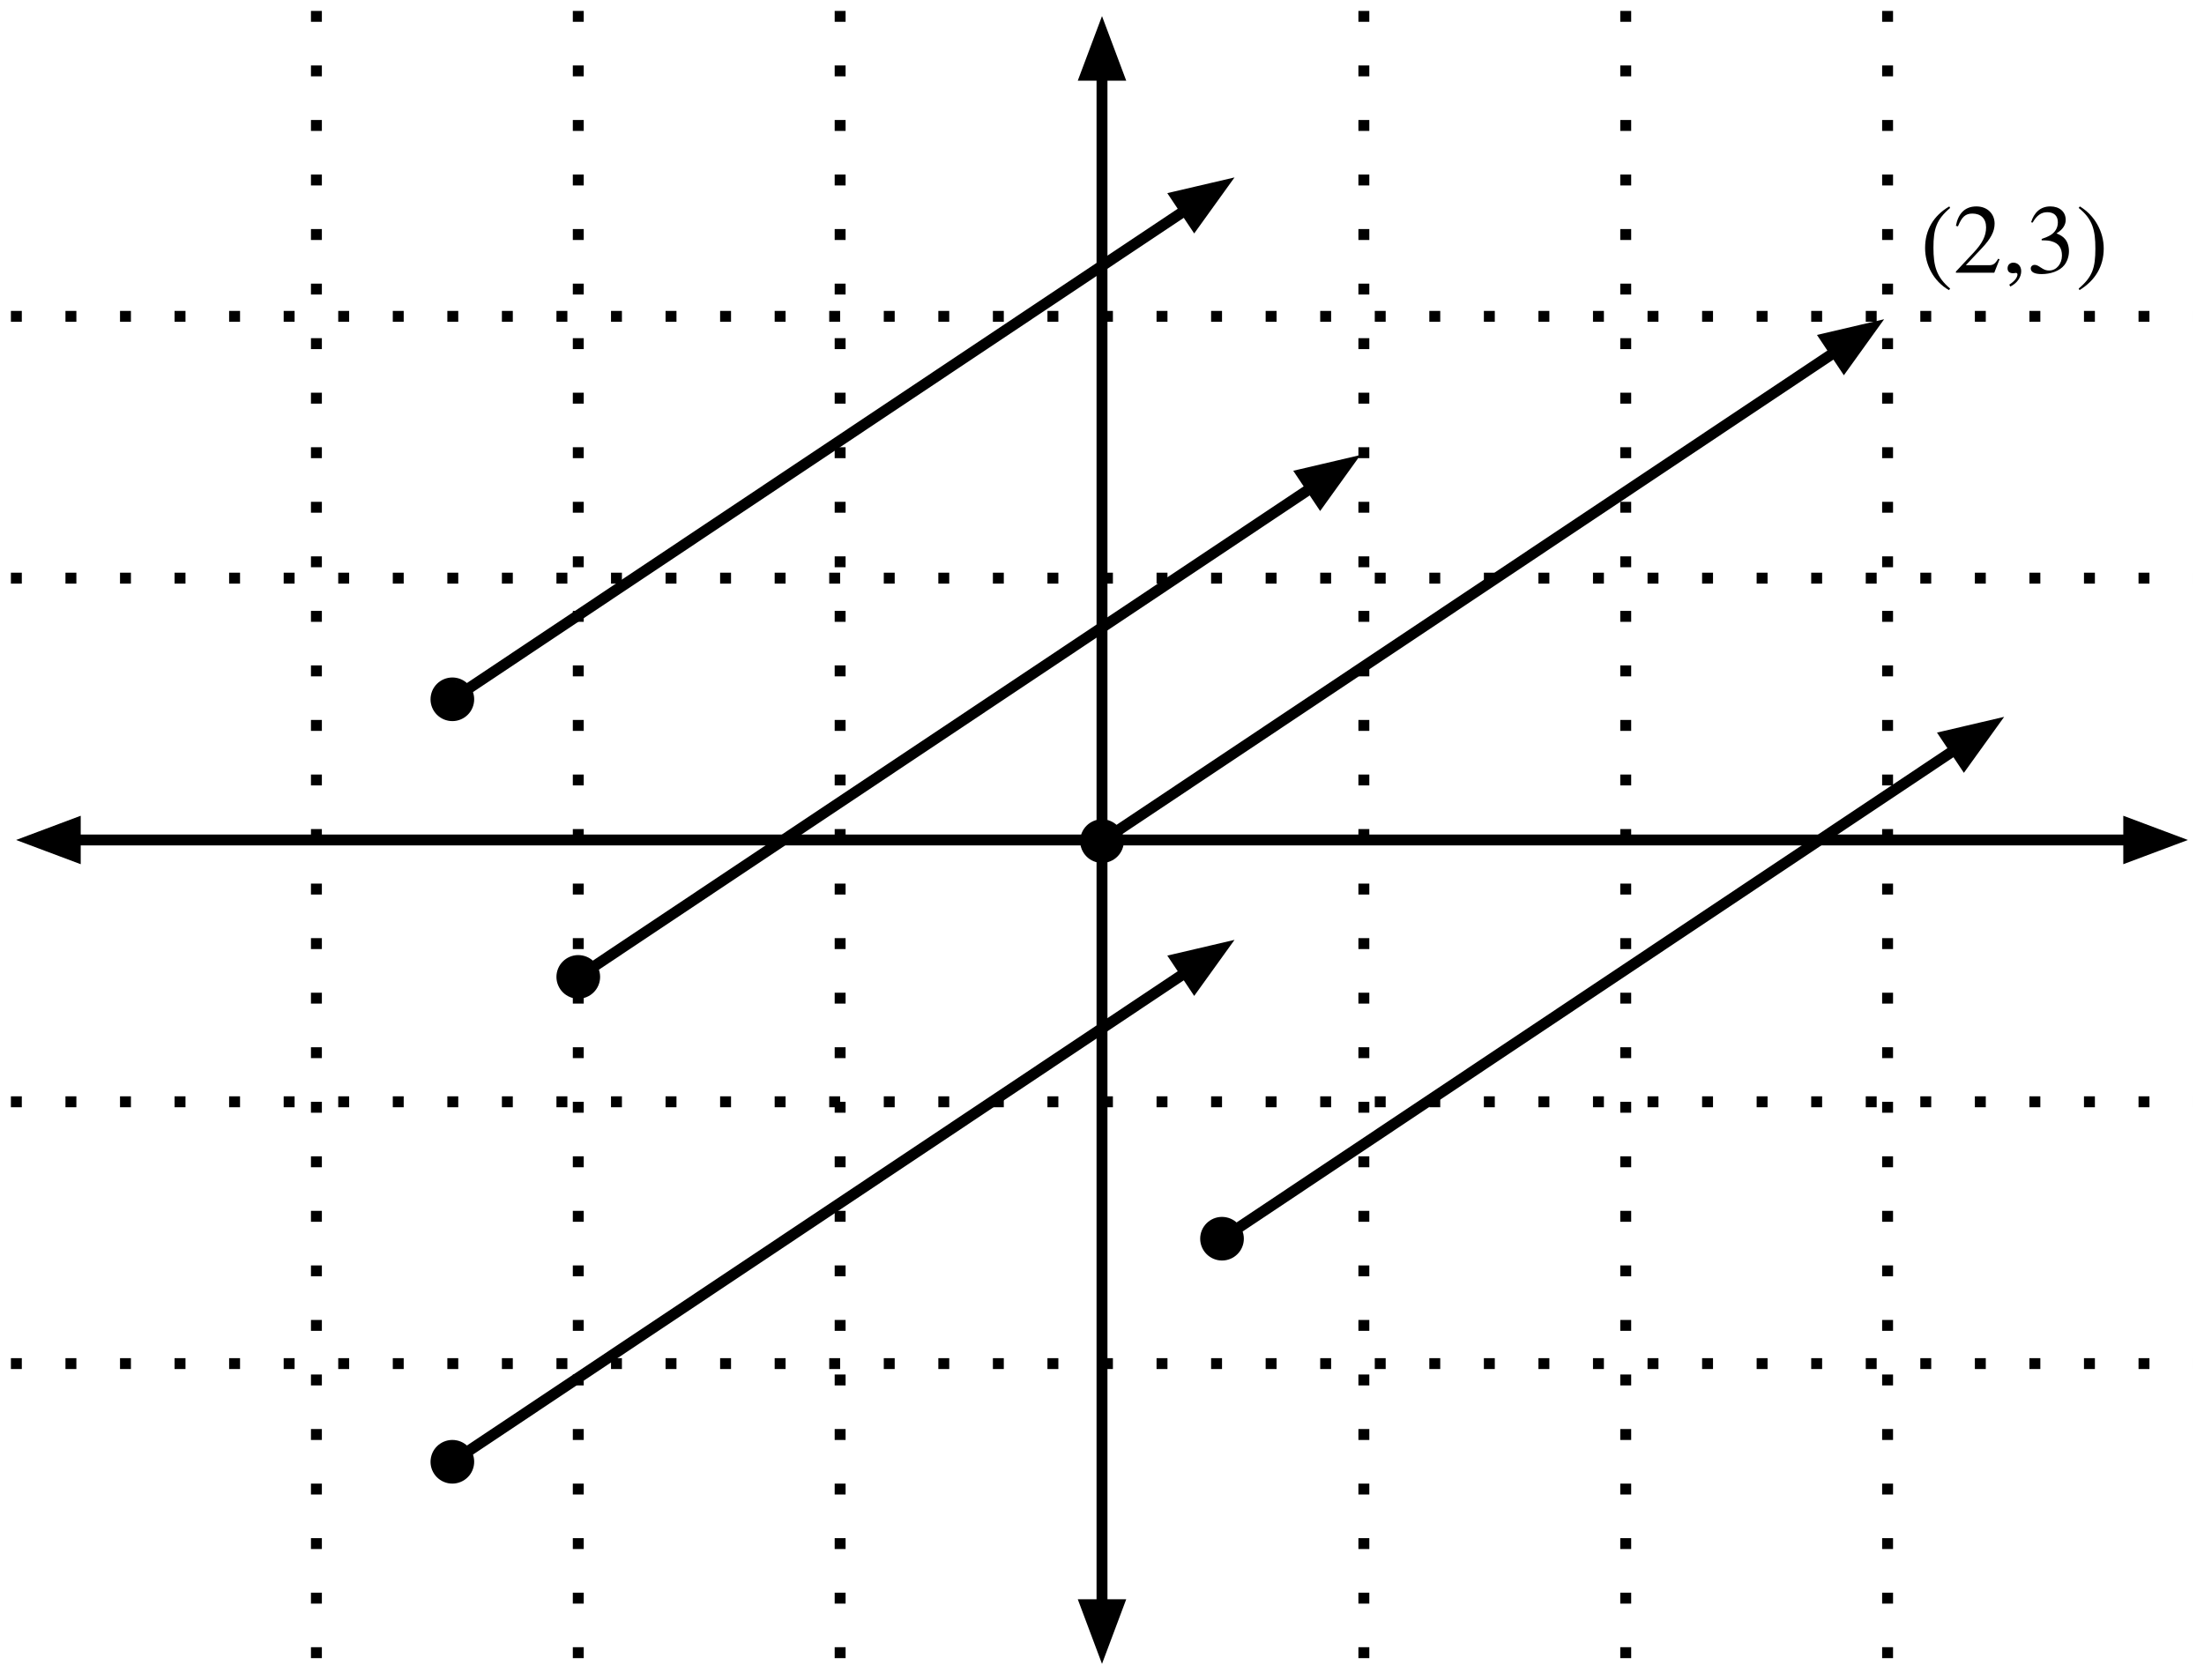
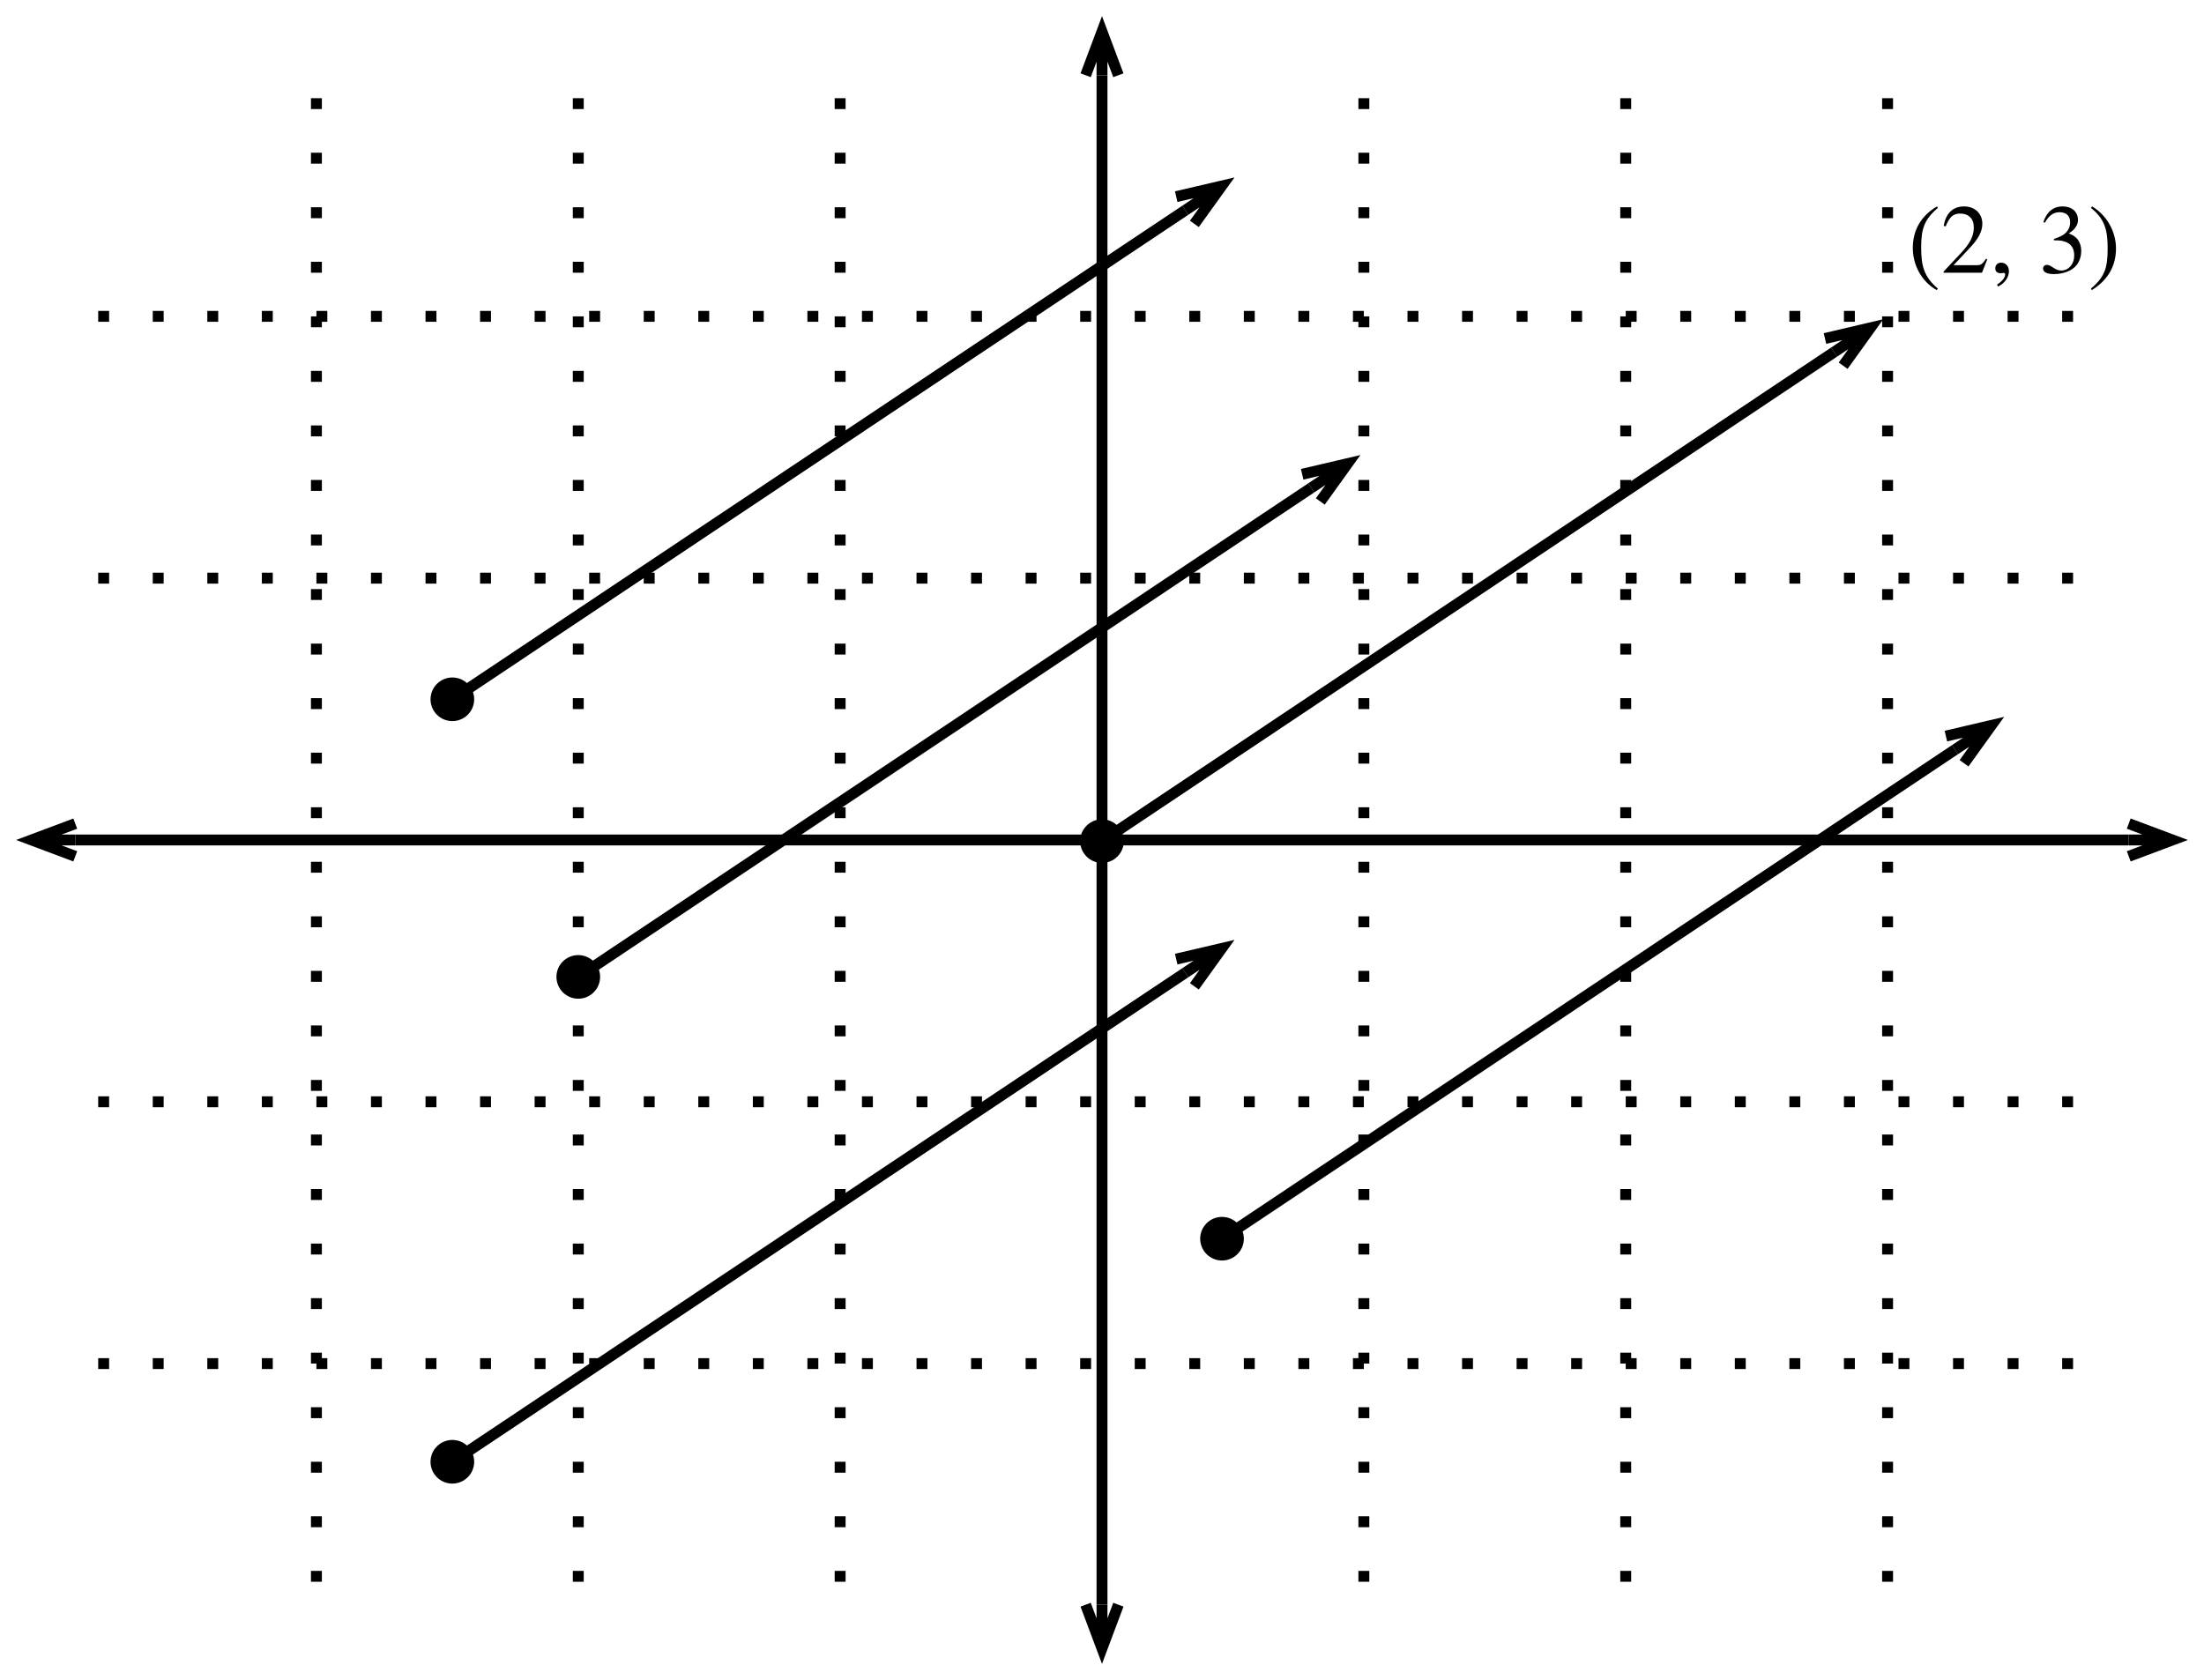
<svg xmlns="http://www.w3.org/2000/svg" xmlns:xlink="http://www.w3.org/1999/xlink" width="202pt" height="154pt" viewBox="0 0 202 154" version="1.1">
  <defs>
    <g>
      <symbol overflow="visible" id="glyph0-0">
        <path style="stroke:none;" d="" />
      </symbol>
      <symbol overflow="visible" id="glyph0-1">
        <path style="stroke:none;" d="M 2.734 1.453 C 1.469 0.391 1.203 -0.625 1.203 -2.297 C 1.203 -4.031 1.484 -4.875 2.734 -5.938 L 2.656 -6.078 C 1.219 -5.234 0.438 -3.938 0.438 -2.266 C 0.438 -0.734 1.203 0.781 2.625 1.594 Z M 2.734 1.453 " />
      </symbol>
      <symbol overflow="visible" id="glyph0-2">
        <path style="stroke:none;" d="M 4.266 -1.234 L 4.141 -1.281 C 3.844 -0.781 3.656 -0.688 3.281 -0.688 L 1.172 -0.688 L 2.656 -2.266 C 3.453 -3.109 3.812 -3.781 3.812 -4.5 C 3.812 -5.391 3.156 -6.078 2.141 -6.078 C 1.031 -6.078 0.453 -5.344 0.266 -4.297 L 0.453 -4.25 C 0.812 -5.125 1.141 -5.422 1.781 -5.422 C 2.547 -5.422 3.031 -4.969 3.031 -4.156 C 3.031 -3.391 2.703 -2.703 1.859 -1.812 L 0.266 -0.109 L 0.266 0 L 3.781 0 Z M 4.266 -1.234 " />
      </symbol>
      <symbol overflow="visible" id="glyph0-3">
        <path style="stroke:none;" d="M 0.75 1.266 C 1.375 0.969 1.75 0.406 1.75 -0.141 C 1.75 -0.609 1.438 -0.922 1.031 -0.922 C 0.719 -0.922 0.5 -0.719 0.5 -0.406 C 0.5 -0.094 0.688 0.047 1.016 0.047 C 1.109 0.047 1.203 0.016 1.281 0.016 C 1.344 0.016 1.406 0.078 1.406 0.141 C 1.406 0.438 1.156 0.766 0.656 1.094 Z M 0.75 1.266 " />
      </symbol>
      <symbol overflow="visible" id="glyph0-4">
+         <path style="stroke:none;" d="" />
+       </symbol>
+       <symbol overflow="visible" id="glyph0-5">
        <path style="stroke:none;" d="M 0.547 -4.594 C 0.922 -5.25 1.328 -5.547 1.891 -5.547 C 2.484 -5.547 2.859 -5.234 2.859 -4.625 C 2.859 -4.078 2.578 -3.672 2.141 -3.422 C 1.953 -3.312 1.719 -3.219 1.375 -3.094 L 1.375 -2.969 C 1.891 -2.969 2.094 -2.938 2.297 -2.875 C 2.922 -2.703 3.234 -2.266 3.234 -1.578 C 3.234 -0.812 2.734 -0.203 2.062 -0.203 C 1.812 -0.203 1.625 -0.25 1.281 -0.484 C 1.031 -0.656 0.891 -0.719 0.734 -0.719 C 0.531 -0.719 0.375 -0.578 0.375 -0.391 C 0.375 -0.062 0.719 0.125 1.375 0.125 C 2.172 0.125 3.031 -0.141 3.469 -0.719 C 3.719 -1.047 3.875 -1.5 3.875 -1.969 C 3.875 -2.438 3.734 -2.859 3.484 -3.125 C 3.297 -3.328 3.125 -3.438 2.734 -3.609 C 3.344 -3.969 3.578 -4.422 3.578 -4.844 C 3.578 -5.594 3 -6.078 2.172 -6.078 C 1.234 -6.078 0.672 -5.484 0.406 -4.625 Z M 0.547 -4.594 " />
      </symbol>
-       <symbol overflow="visible" id="glyph0-5">
+       <symbol overflow="visible" id="glyph0-6">
        <path style="stroke:none;" d="M 0.266 -5.938 C 1.562 -4.906 1.797 -3.875 1.797 -2.203 C 1.797 -0.453 1.531 0.391 0.266 1.453 L 0.344 1.594 C 1.766 0.719 2.562 -0.562 2.562 -2.219 C 2.562 -3.75 1.75 -5.25 0.375 -6.078 Z M 0.266 -5.938 " />
      </symbol>
    </g>
  </defs>
  <g id="surface1">
-     <path style="fill:none;stroke-width:1;stroke-linecap:butt;stroke-linejoin:round;stroke:rgb(0%,0%,0%);stroke-opacity:1;stroke-miterlimit:10;" d="M 167.176 31.273 L 101.246 75.27 " transform="matrix(1,0,0,1,1,1)" />
-     <path style="fill-rule:nonzero;fill:rgb(0%,0%,0%);fill-opacity:1;stroke-width:1;stroke-linecap:butt;stroke-linejoin:miter;stroke:rgb(0%,0%,0%);stroke-opacity:1;stroke-miterlimit:10;" d="M 100.293 74.633 C 101.105 74.797 101.633 75.586 101.473 76.398 C 101.309 77.211 100.52 77.738 99.707 77.574 C 98.895 77.414 98.367 76.621 98.527 75.812 C 98.691 75 99.48 74.473 100.293 74.633 " transform="matrix(1,0,0,1,1,1)" />
-     <path style="fill-rule:nonzero;fill:rgb(0%,0%,0%);fill-opacity:1;stroke-width:1;stroke-linecap:butt;stroke-linejoin:miter;stroke:rgb(0%,0%,0%);stroke-opacity:1;stroke-miterlimit:10;" d="M 170.5 29.055 L 166.344 30.027 L 168.008 32.523 Z M 170.5 29.055 " transform="matrix(1,0,0,1,1,1)" />
+     <path style="fill:none;stroke-width:1;stroke-linecap:butt;stroke-linejoin:round;stroke:rgb(0%,0%,0%);stroke-opacity:1;stroke-miterlimit:10;" d="M 167.094 31.277 L 101.246 75.27 " transform="matrix(1,0,0,1,1,1)" />
+     <path style="fill-rule:nonzero;fill:rgb(0%,0%,0%);fill-opacity:1;stroke-width:1;stroke-linecap:butt;stroke-linejoin:miter;stroke:rgb(0%,0%,0%);stroke-opacity:1;stroke-miterlimit:10;" d="M 100.293 74.633 C 101.105 74.793 101.633 75.586 101.473 76.398 C 101.309 77.211 100.52 77.738 99.707 77.574 C 98.895 77.414 98.367 76.625 98.527 75.812 C 98.691 75 99.48 74.473 100.293 74.633 " transform="matrix(1,0,0,1,1,1)" />
+     <path style="fill:none;stroke-width:1;stroke-linecap:butt;stroke-linejoin:miter;stroke:rgb(0%,0%,0%);stroke-opacity:1;stroke-miterlimit:10;" d="M 170.422 29.055 L 167.094 31.277 M 166.262 30.031 L 170.422 29.055 L 167.926 32.523 " transform="matrix(1,0,0,1,1,1)" />
    <path style="fill:none;stroke-width:1;stroke-linecap:butt;stroke-linejoin:round;stroke:rgb(0%,0%,0%);stroke-opacity:1;stroke-miterlimit:10;" d="M 5.898 76 L 194.102 76 " transform="matrix(1,0,0,1,1,1)" />
-     <path style="fill-rule:nonzero;fill:rgb(0%,0%,0%);fill-opacity:1;stroke-width:1;stroke-linecap:butt;stroke-linejoin:miter;stroke:rgb(0%,0%,0%);stroke-opacity:1;stroke-miterlimit:10;" d="M 198.102 76 L 194.102 74.5 L 194.102 77.5 Z M 198.102 76 " transform="matrix(1,0,0,1,1,1)" />
-     <path style="fill-rule:nonzero;fill:rgb(0%,0%,0%);fill-opacity:1;stroke-width:1;stroke-linecap:butt;stroke-linejoin:miter;stroke:rgb(0%,0%,0%);stroke-opacity:1;stroke-miterlimit:10;" d="M 1.898 76 L 5.898 77.5 L 5.898 74.5 Z M 1.898 76 " transform="matrix(1,0,0,1,1,1)" />
+     <path style="fill:none;stroke-width:1;stroke-linecap:butt;stroke-linejoin:miter;stroke:rgb(0%,0%,0%);stroke-opacity:1;stroke-miterlimit:10;" d="M 198.102 76 L 194.102 76 M 194.102 74.5 L 198.102 76 L 194.102 77.5 " transform="matrix(1,0,0,1,1,1)" />
+     <path style="fill:none;stroke-width:1;stroke-linecap:butt;stroke-linejoin:miter;stroke:rgb(0%,0%,0%);stroke-opacity:1;stroke-miterlimit:10;" d="M 1.898 76 L 5.898 76 M 5.898 77.5 L 1.898 76 L 5.898 74.5 " transform="matrix(1,0,0,1,1,1)" />
    <path style="fill:none;stroke-width:1;stroke-linecap:butt;stroke-linejoin:round;stroke:rgb(0%,0%,0%);stroke-opacity:1;stroke-miterlimit:10;" d="M 100 5.898 L 100 146.102 " transform="matrix(1,0,0,1,1,1)" />
-     <path style="fill-rule:nonzero;fill:rgb(0%,0%,0%);fill-opacity:1;stroke-width:1;stroke-linecap:butt;stroke-linejoin:miter;stroke:rgb(0%,0%,0%);stroke-opacity:1;stroke-miterlimit:10;" d="M 100 150.102 L 101.5 146.102 L 98.5 146.102 Z M 100 150.102 " transform="matrix(1,0,0,1,1,1)" />
-     <path style="fill-rule:nonzero;fill:rgb(0%,0%,0%);fill-opacity:1;stroke-width:1;stroke-linecap:butt;stroke-linejoin:miter;stroke:rgb(0%,0%,0%);stroke-opacity:1;stroke-miterlimit:10;" d="M 100 1.898 L 98.5 5.898 L 101.5 5.898 Z M 100 1.898 " transform="matrix(1,0,0,1,1,1)" />
-     <path style="fill:none;stroke-width:1;stroke-linecap:butt;stroke-linejoin:round;stroke:rgb(0%,0%,0%);stroke-opacity:1;stroke-dasharray:1,4;stroke-miterlimit:10;" d="M 124 0 L 124 152 " transform="matrix(1,0,0,1,1,1)" />
-     <path style="fill:none;stroke-width:1;stroke-linecap:butt;stroke-linejoin:round;stroke:rgb(0%,0%,0%);stroke-opacity:1;stroke-dasharray:1,4;stroke-miterlimit:10;" d="M 148 0 L 148 152 " transform="matrix(1,0,0,1,1,1)" />
-     <path style="fill:none;stroke-width:1;stroke-linecap:butt;stroke-linejoin:round;stroke:rgb(0%,0%,0%);stroke-opacity:1;stroke-dasharray:1,4;stroke-miterlimit:10;" d="M 172 0 L 172 152 " transform="matrix(1,0,0,1,1,1)" />
-     <path style="fill:none;stroke-width:1;stroke-linecap:butt;stroke-linejoin:round;stroke:rgb(0%,0%,0%);stroke-opacity:1;stroke-dasharray:1,4;stroke-miterlimit:10;" d="M 76 0 L 76 152 " transform="matrix(1,0,0,1,1,1)" />
-     <path style="fill:none;stroke-width:1;stroke-linecap:butt;stroke-linejoin:round;stroke:rgb(0%,0%,0%);stroke-opacity:1;stroke-dasharray:1,4;stroke-miterlimit:10;" d="M 28 0 L 28 152 " transform="matrix(1,0,0,1,1,1)" />
-     <path style="fill:none;stroke-width:1;stroke-linecap:butt;stroke-linejoin:round;stroke:rgb(0%,0%,0%);stroke-opacity:1;stroke-dasharray:1,4;stroke-miterlimit:10;" d="M 52 0 L 52 152 " transform="matrix(1,0,0,1,1,1)" />
-     <path style="fill:none;stroke-width:1;stroke-linecap:butt;stroke-linejoin:round;stroke:rgb(0%,0%,0%);stroke-opacity:1;stroke-dasharray:1,4;stroke-miterlimit:10;" d="M 0 52 L 200 52 " transform="matrix(1,0,0,1,1,1)" />
-     <path style="fill:none;stroke-width:1;stroke-linecap:butt;stroke-linejoin:round;stroke:rgb(0%,0%,0%);stroke-opacity:1;stroke-dasharray:1,4;stroke-miterlimit:10;" d="M 0 28 L 200 28 " transform="matrix(1,0,0,1,1,1)" />
-     <path style="fill:none;stroke-width:1;stroke-linecap:butt;stroke-linejoin:round;stroke:rgb(0%,0%,0%);stroke-opacity:1;stroke-dasharray:1,4;stroke-miterlimit:10;" d="M 0 100 L 200 100 " transform="matrix(1,0,0,1,1,1)" />
-     <path style="fill:none;stroke-width:1;stroke-linecap:butt;stroke-linejoin:round;stroke:rgb(0%,0%,0%);stroke-opacity:1;stroke-dasharray:1,4;stroke-miterlimit:10;" d="M 0 124 L 200 124 " transform="matrix(1,0,0,1,1,1)" />
+     <path style="fill:none;stroke-width:1;stroke-linecap:butt;stroke-linejoin:miter;stroke:rgb(0%,0%,0%);stroke-opacity:1;stroke-miterlimit:10;" d="M 100 150.102 L 100 146.102 M 101.5 146.102 L 100 150.102 L 98.5 146.102 " transform="matrix(1,0,0,1,1,1)" />
+     <path style="fill:none;stroke-width:1;stroke-linecap:butt;stroke-linejoin:miter;stroke:rgb(0%,0%,0%);stroke-opacity:1;stroke-miterlimit:10;" d="M 100 1.898 L 100 5.898 M 98.5 5.898 L 100 1.898 L 101.5 5.898 " transform="matrix(1,0,0,1,1,1)" />
+     <path style="fill:none;stroke-width:1;stroke-linecap:butt;stroke-linejoin:round;stroke:rgb(0%,0%,0%);stroke-opacity:1;stroke-dasharray:1,4;stroke-miterlimit:10;" d="M 124 8 L 124 144 " transform="matrix(1,0,0,1,1,1)" />
+     <path style="fill:none;stroke-width:1;stroke-linecap:butt;stroke-linejoin:round;stroke:rgb(0%,0%,0%);stroke-opacity:1;stroke-dasharray:1,4;stroke-miterlimit:10;" d="M 148 8 L 148 144 " transform="matrix(1,0,0,1,1,1)" />
+     <path style="fill:none;stroke-width:1;stroke-linecap:butt;stroke-linejoin:round;stroke:rgb(0%,0%,0%);stroke-opacity:1;stroke-dasharray:1,4;stroke-miterlimit:10;" d="M 172 8 L 172 144 " transform="matrix(1,0,0,1,1,1)" />
+     <path style="fill:none;stroke-width:1;stroke-linecap:butt;stroke-linejoin:round;stroke:rgb(0%,0%,0%);stroke-opacity:1;stroke-dasharray:1,4;stroke-miterlimit:10;" d="M 76 8 L 76 144 " transform="matrix(1,0,0,1,1,1)" />
+     <path style="fill:none;stroke-width:1;stroke-linecap:butt;stroke-linejoin:round;stroke:rgb(0%,0%,0%);stroke-opacity:1;stroke-dasharray:1,4;stroke-miterlimit:10;" d="M 28 8 L 28 144 " transform="matrix(1,0,0,1,1,1)" />
+     <path style="fill:none;stroke-width:1;stroke-linecap:butt;stroke-linejoin:round;stroke:rgb(0%,0%,0%);stroke-opacity:1;stroke-dasharray:1,4;stroke-miterlimit:10;" d="M 52 8 L 52 144 " transform="matrix(1,0,0,1,1,1)" />
+     <path style="fill:none;stroke-width:1;stroke-linecap:butt;stroke-linejoin:round;stroke:rgb(0%,0%,0%);stroke-opacity:1;stroke-dasharray:1,4;stroke-miterlimit:10;" d="M 8 52 L 192 52 " transform="matrix(1,0,0,1,1,1)" />
+     <path style="fill:none;stroke-width:1;stroke-linecap:butt;stroke-linejoin:round;stroke:rgb(0%,0%,0%);stroke-opacity:1;stroke-dasharray:1,4;stroke-miterlimit:10;" d="M 8 28 L 192 28 " transform="matrix(1,0,0,1,1,1)" />
+     <path style="fill:none;stroke-width:1;stroke-linecap:butt;stroke-linejoin:round;stroke:rgb(0%,0%,0%);stroke-opacity:1;stroke-dasharray:1,4;stroke-miterlimit:10;" d="M 8 100 L 192 100 " transform="matrix(1,0,0,1,1,1)" />
+     <path style="fill:none;stroke-width:1;stroke-linecap:butt;stroke-linejoin:round;stroke:rgb(0%,0%,0%);stroke-opacity:1;stroke-dasharray:1,4;stroke-miterlimit:10;" d="M 8 124 L 192 124 " transform="matrix(1,0,0,1,1,1)" />
    <path style="fill:none;stroke-width:1;stroke-linecap:butt;stroke-linejoin:round;stroke:rgb(0%,0%,0%);stroke-opacity:1;stroke-miterlimit:10;" d="M 107.633 88.172 L 41.707 132.168 " transform="matrix(1,0,0,1,1,1)" />
    <path style="fill-rule:nonzero;fill:rgb(0%,0%,0%);fill-opacity:1;stroke-width:1;stroke-linecap:butt;stroke-linejoin:miter;stroke:rgb(0%,0%,0%);stroke-opacity:1;stroke-miterlimit:10;" d="M 40.754 131.527 C 41.566 131.691 42.094 132.48 41.93 133.293 C 41.77 134.105 40.977 134.633 40.164 134.473 C 39.352 134.309 38.824 133.52 38.988 132.707 C 39.148 131.895 39.941 131.367 40.754 131.527 " transform="matrix(1,0,0,1,1,1)" />
-     <path style="fill-rule:nonzero;fill:rgb(0%,0%,0%);fill-opacity:1;stroke-width:1;stroke-linecap:butt;stroke-linejoin:miter;stroke:rgb(0%,0%,0%);stroke-opacity:1;stroke-miterlimit:10;" d="M 110.961 85.949 L 106.801 86.922 L 108.465 89.418 Z M 110.961 85.949 " transform="matrix(1,0,0,1,1,1)" />
+     <path style="fill:none;stroke-width:1;stroke-linecap:butt;stroke-linejoin:miter;stroke:rgb(0%,0%,0%);stroke-opacity:1;stroke-miterlimit:10;" d="M 110.961 85.949 L 107.633 88.172 M 106.801 86.922 L 110.961 85.949 L 108.465 89.418 " transform="matrix(1,0,0,1,1,1)" />
    <path style="fill:none;stroke-width:1;stroke-linecap:butt;stroke-linejoin:round;stroke:rgb(0%,0%,0%);stroke-opacity:1;stroke-miterlimit:10;" d="M 119.176 43.723 L 53.246 87.719 " transform="matrix(1,0,0,1,1,1)" />
    <path style="fill-rule:nonzero;fill:rgb(0%,0%,0%);fill-opacity:1;stroke-width:1;stroke-linecap:butt;stroke-linejoin:miter;stroke:rgb(0%,0%,0%);stroke-opacity:1;stroke-miterlimit:10;" d="M 52.293 87.082 C 53.105 87.242 53.633 88.031 53.473 88.844 C 53.309 89.656 52.52 90.184 51.707 90.023 C 50.895 89.859 50.367 89.07 50.527 88.258 C 50.691 87.445 51.48 86.918 52.293 87.082 " transform="matrix(1,0,0,1,1,1)" />
-     <path style="fill-rule:nonzero;fill:rgb(0%,0%,0%);fill-opacity:1;stroke-width:1;stroke-linecap:butt;stroke-linejoin:miter;stroke:rgb(0%,0%,0%);stroke-opacity:1;stroke-miterlimit:10;" d="M 122.5 41.504 L 118.344 42.477 L 120.008 44.969 Z M 122.5 41.504 " transform="matrix(1,0,0,1,1,1)" />
+     <path style="fill:none;stroke-width:1;stroke-linecap:butt;stroke-linejoin:miter;stroke:rgb(0%,0%,0%);stroke-opacity:1;stroke-miterlimit:10;" d="M 122.5 41.504 L 119.176 43.723 M 118.344 42.477 L 122.5 41.504 L 120.008 44.969 " transform="matrix(1,0,0,1,1,1)" />
    <path style="fill:none;stroke-width:1;stroke-linecap:butt;stroke-linejoin:round;stroke:rgb(0%,0%,0%);stroke-opacity:1;stroke-miterlimit:10;" d="M 107.633 18.273 L 41.707 62.27 " transform="matrix(1,0,0,1,1,1)" />
    <path style="fill-rule:nonzero;fill:rgb(0%,0%,0%);fill-opacity:1;stroke-width:1;stroke-linecap:butt;stroke-linejoin:miter;stroke:rgb(0%,0%,0%);stroke-opacity:1;stroke-miterlimit:10;" d="M 40.754 61.633 C 41.566 61.797 42.094 62.586 41.93 63.398 C 41.77 64.211 40.977 64.738 40.164 64.574 C 39.352 64.414 38.824 63.621 38.988 62.812 C 39.148 62 39.941 61.473 40.754 61.633 " transform="matrix(1,0,0,1,1,1)" />
-     <path style="fill-rule:nonzero;fill:rgb(0%,0%,0%);fill-opacity:1;stroke-width:1;stroke-linecap:butt;stroke-linejoin:miter;stroke:rgb(0%,0%,0%);stroke-opacity:1;stroke-miterlimit:10;" d="M 110.961 16.055 L 106.801 17.027 L 108.465 19.523 Z M 110.961 16.055 " transform="matrix(1,0,0,1,1,1)" />
+     <path style="fill:none;stroke-width:1;stroke-linecap:butt;stroke-linejoin:miter;stroke:rgb(0%,0%,0%);stroke-opacity:1;stroke-miterlimit:10;" d="M 110.961 16.055 L 107.633 18.273 M 106.801 17.027 L 110.961 16.055 L 108.465 19.523 " transform="matrix(1,0,0,1,1,1)" />
    <path style="fill:none;stroke-width:1;stroke-linecap:butt;stroke-linejoin:round;stroke:rgb(0%,0%,0%);stroke-opacity:1;stroke-miterlimit:10;" d="M 178.176 67.723 L 112.246 111.719 " transform="matrix(1,0,0,1,1,1)" />
    <path style="fill-rule:nonzero;fill:rgb(0%,0%,0%);fill-opacity:1;stroke-width:1;stroke-linecap:butt;stroke-linejoin:miter;stroke:rgb(0%,0%,0%);stroke-opacity:1;stroke-miterlimit:10;" d="M 111.293 111.082 C 112.105 111.242 112.633 112.031 112.473 112.844 C 112.309 113.656 111.52 114.184 110.707 114.023 C 109.895 113.859 109.367 113.07 109.527 112.258 C 109.691 111.445 110.48 110.918 111.293 111.082 " transform="matrix(1,0,0,1,1,1)" />
-     <path style="fill-rule:nonzero;fill:rgb(0%,0%,0%);fill-opacity:1;stroke-width:1;stroke-linecap:butt;stroke-linejoin:miter;stroke:rgb(0%,0%,0%);stroke-opacity:1;stroke-miterlimit:10;" d="M 181.5 65.504 L 177.344 66.477 L 179.008 68.969 Z M 181.5 65.504 " transform="matrix(1,0,0,1,1,1)" />
+     <path style="fill:none;stroke-width:1;stroke-linecap:butt;stroke-linejoin:miter;stroke:rgb(0%,0%,0%);stroke-opacity:1;stroke-miterlimit:10;" d="M 181.5 65.504 L 178.176 67.723 M 177.344 66.477 L 181.5 65.504 L 179.008 68.969 " transform="matrix(1,0,0,1,1,1)" />
    <g style="fill:rgb(0%,0%,0%);fill-opacity:1;">
-       <use xlink:href="#glyph0-1" x="176" y="25" />
-       <use xlink:href="#glyph0-2" x="178.997" y="25" />
-       <use xlink:href="#glyph0-3" x="183.497" y="25" />
-       <use xlink:href="#glyph0-4" x="185.747" y="25" />
-       <use xlink:href="#glyph0-5" x="190.247" y="25" />
+       <use xlink:href="#glyph0-1" x="174.875" y="25" />
+       <use xlink:href="#glyph0-2" x="177.872" y="25" />
+       <use xlink:href="#glyph0-3" x="182.372" y="25" />
+       <use xlink:href="#glyph0-4" x="184.622" y="25" />
+       <use xlink:href="#glyph0-5" x="186.872" y="25" />
+       <use xlink:href="#glyph0-6" x="191.372" y="25" />
    </g>
  </g>
</svg>
